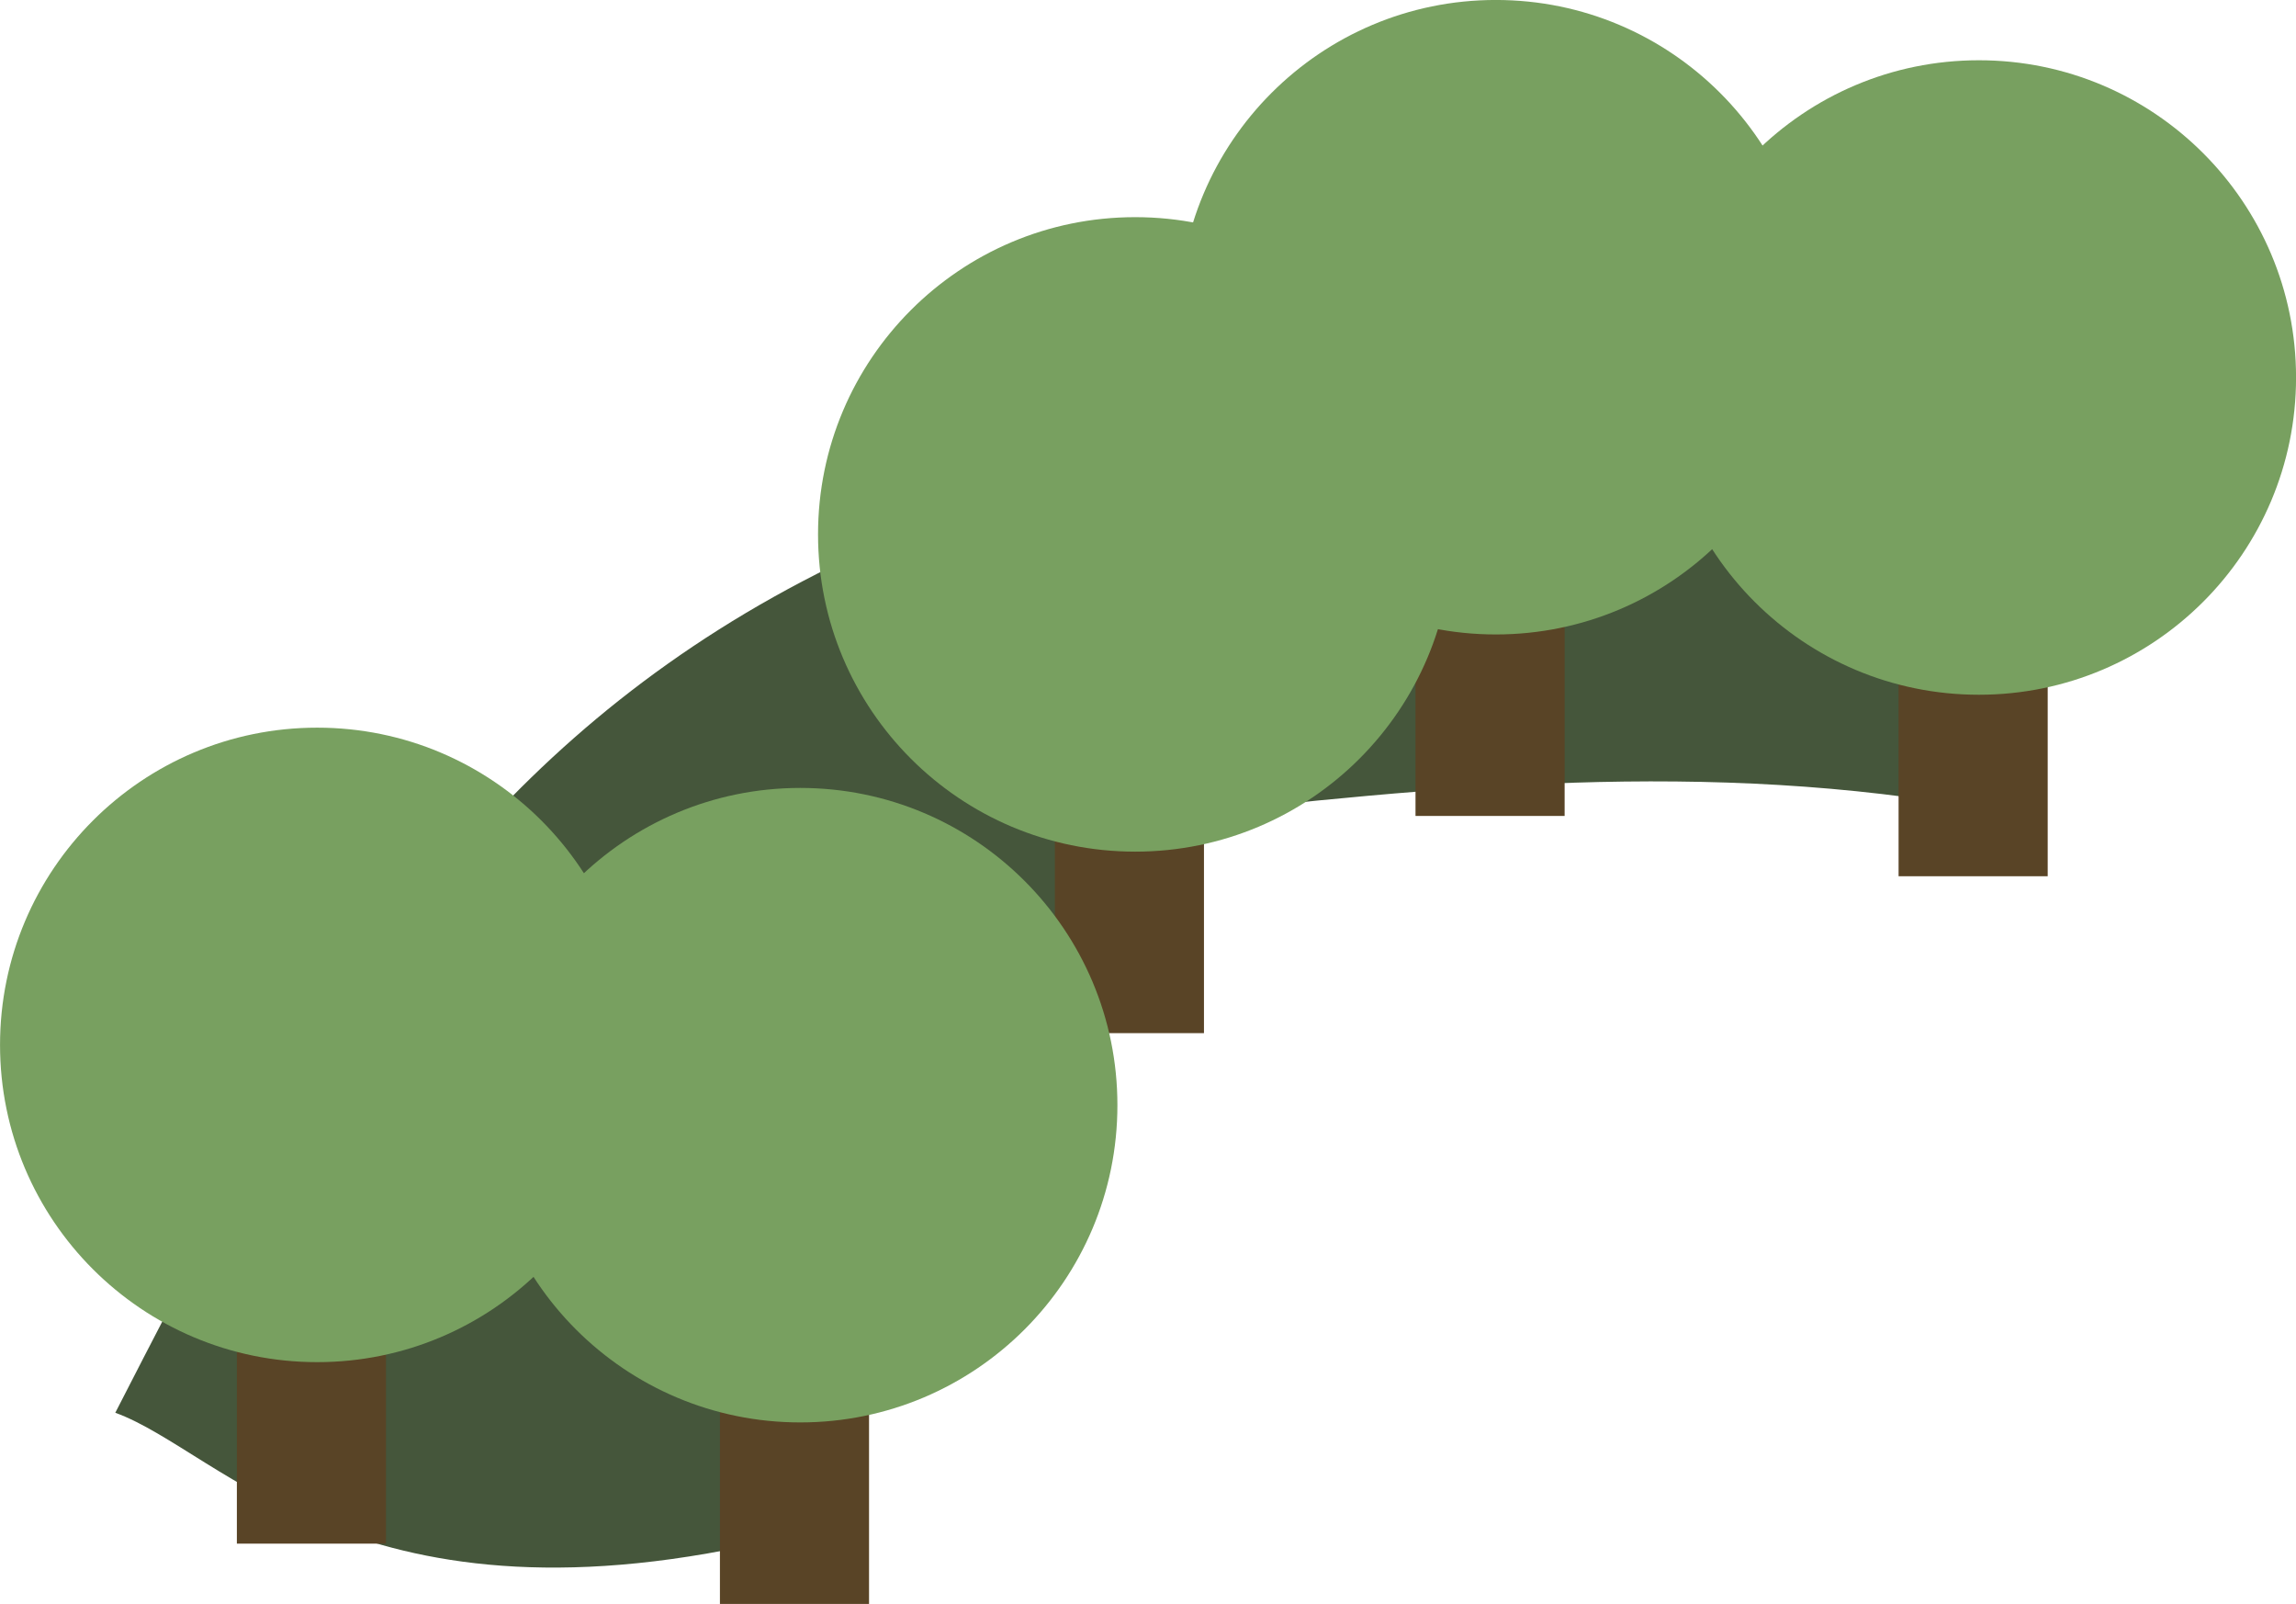
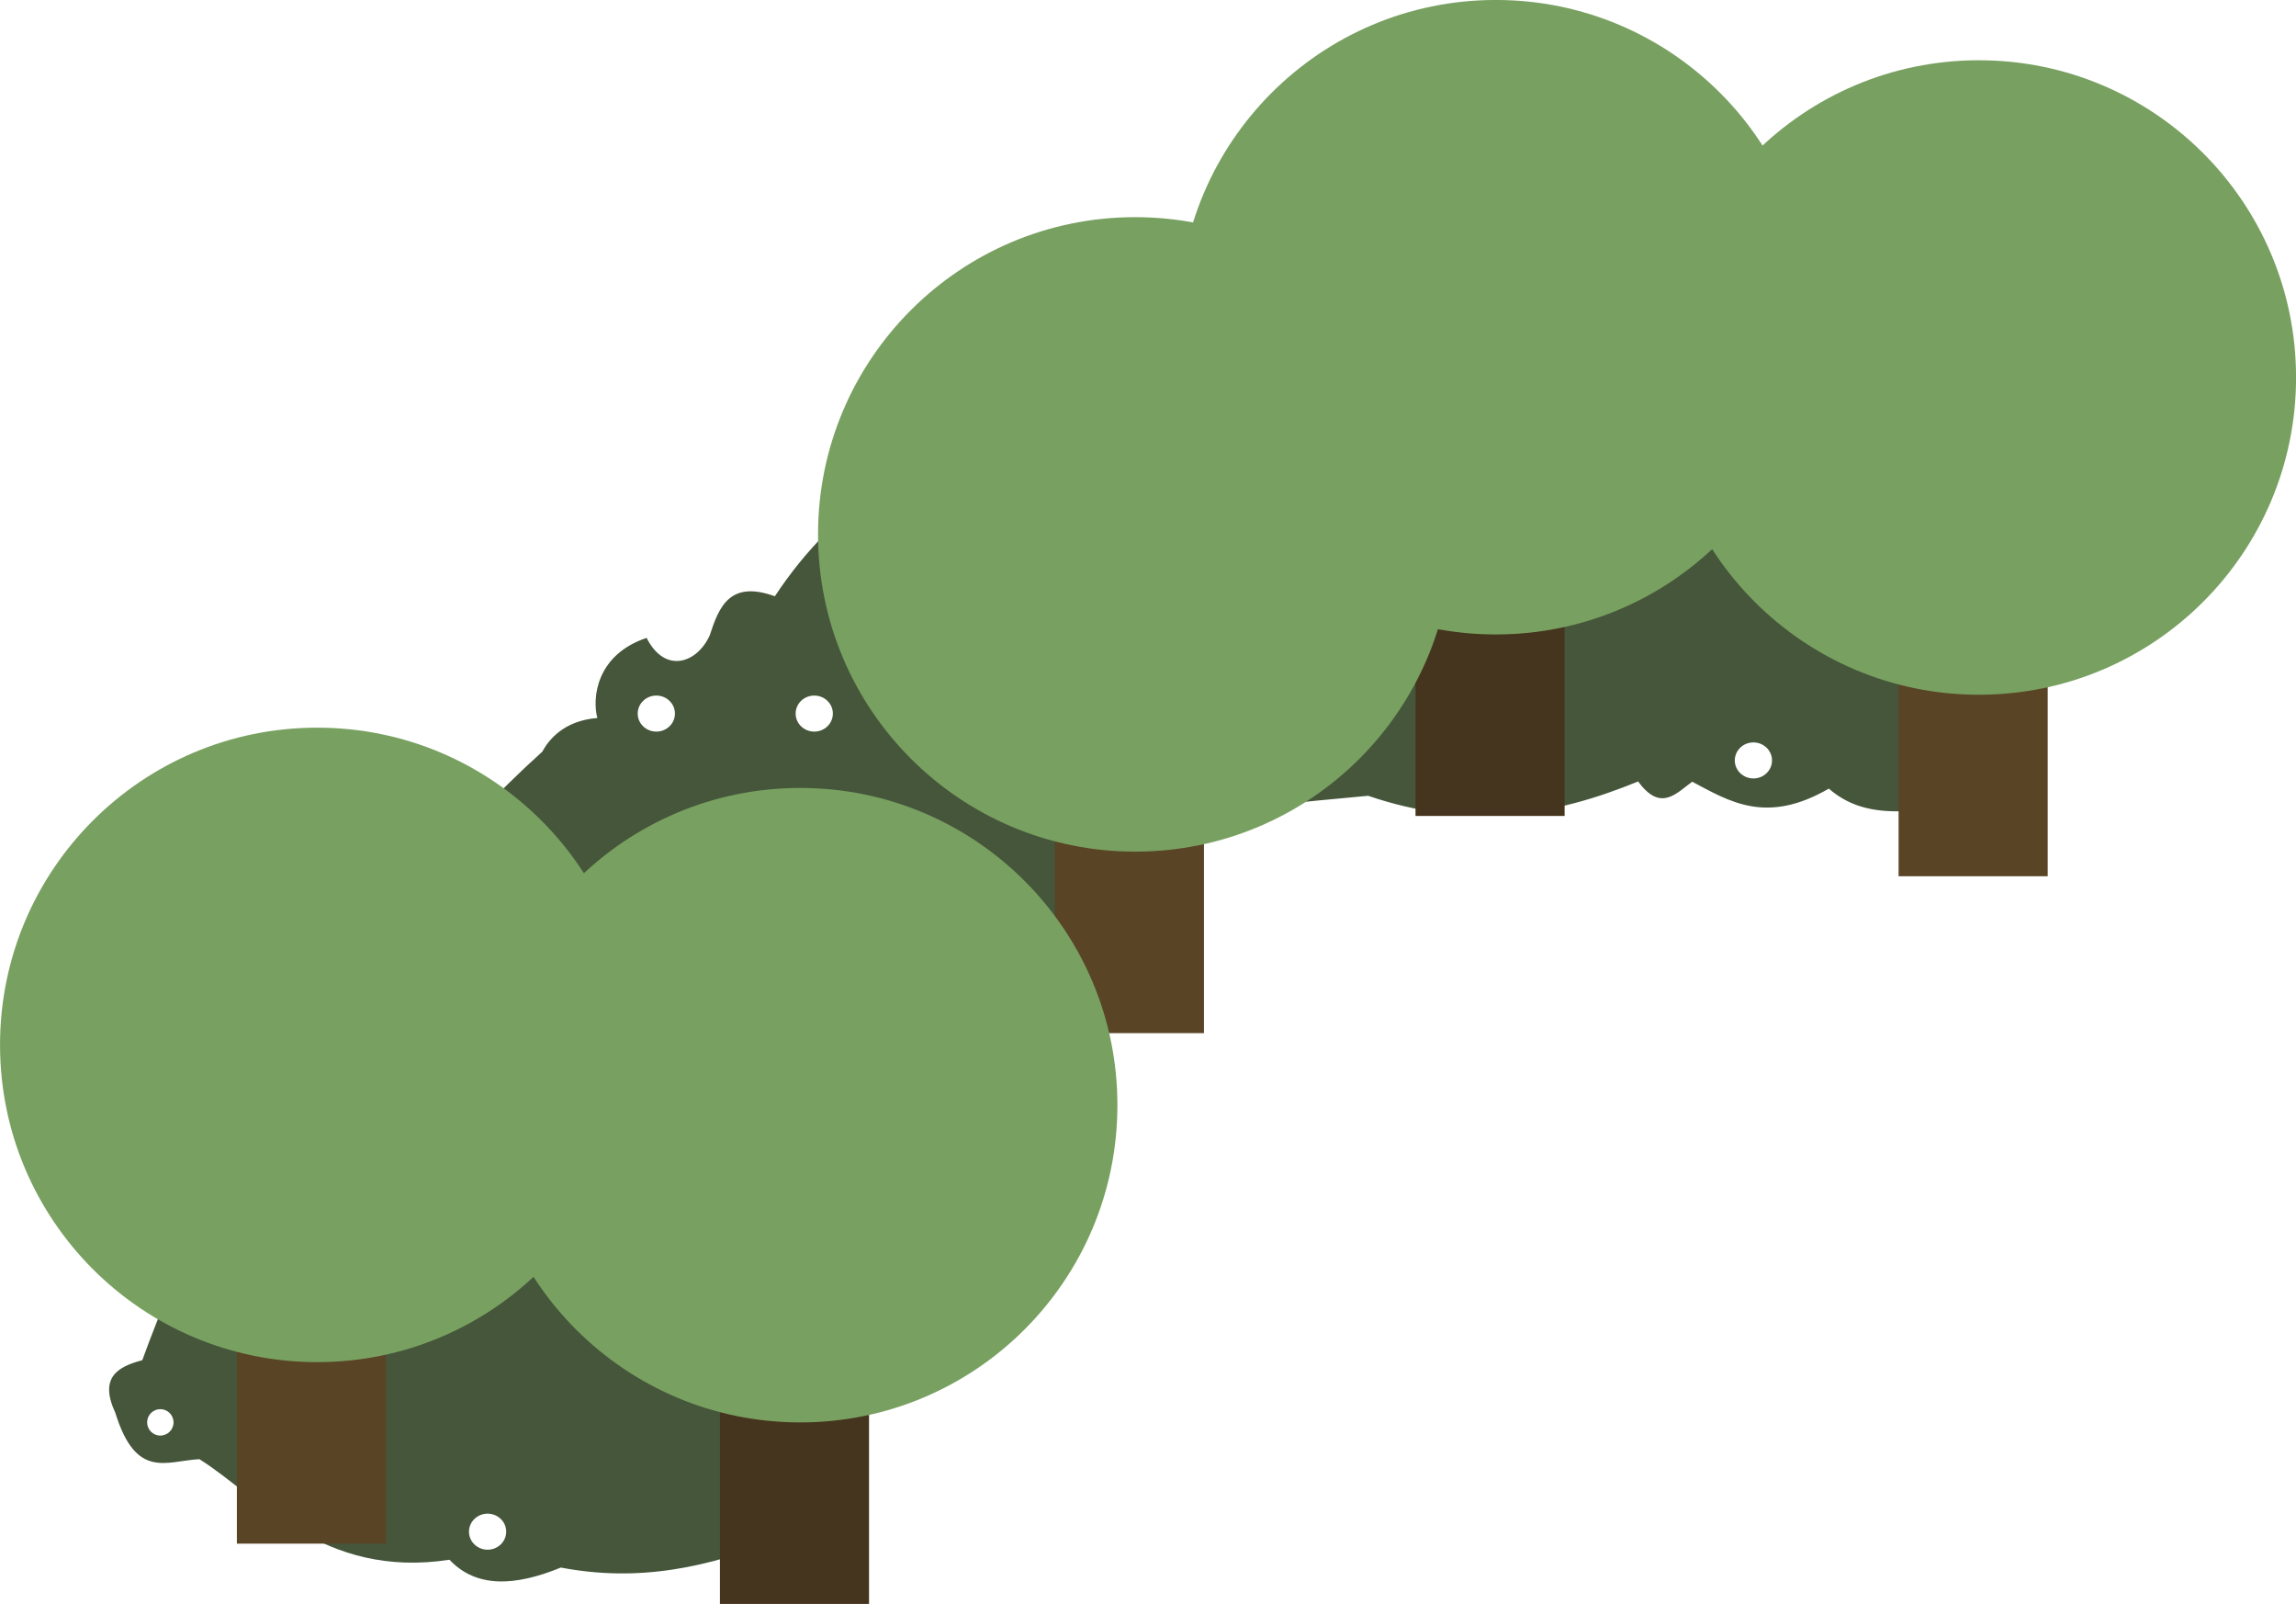
- <svg xmlns="http://www.w3.org/2000/svg" viewBox="0 0 917.88 640.96" width="917.88" height="640.96" version="1.1" id="svg14">
+ <svg xmlns="http://www.w3.org/2000/svg" viewBox="0 0 917.88 640.96" width="917.88" height="640.96" version="1.1" id="svg14" xml:space="preserve">
  <defs id="defs18" />
-   <path style="fill:#45563b;fill-opacity:1" d="m 46.091,564.614 c 42.927,15.579 98.273,90.634 266.943,49.932 L 465.71,326.477 C 574.312,314.287 682.999,303.193 794.108,323.597 L 797.949,154.597 C 264.075,137.644 166.519,330.012 46.091,564.614 Z" id="path247" />
+   <path id="path247" style="fill:#45563b;fill-opacity:1" d="M 578.381 147.719 C 453.342 147.745 358.905 163.659 309.768 238.305 C 291.666 231.75 287.417 242.598 283.723 253.943 C 278.601 265.182 265.795 269.386 258.5 254.936 C 237.927 261.829 236.792 279.546 238.805 286.949 C 225.416 287.999 219.355 295.686 216.791 300.41 C 142.711 367.319 85.043 465.645 56.885 543.607 C 46.998 546.206 39.559 550.547 46.092 564.613 C 54.393 591.393 66.266 583.931 79.693 583.158 C 103.375 597.914 128.917 631.163 179.688 623.357 C 190.326 634.625 205.615 634.098 224.207 626.482 C 255.135 632.354 282.642 626.76 313.033 614.545 L 465.711 326.477 C 492.775 323.439 519.843 320.47 546.953 318.039 C 587.05 331.727 621.249 326.16 654.877 312.307 C 663.834 324.573 669.979 317.193 676.49 312.414 C 691.45 320.321 706.093 329.654 731.111 315.178 C 749.813 331.424 772.955 320.19 794.107 323.596 L 797.949 154.596 C 717.772 152.05 643.877 147.705 578.381 147.719 z M 262.383 277.986 A 7.442 7.202 0 0 1 269.824 285.188 A 7.442 7.202 0 0 1 262.383 292.389 A 7.442 7.202 0 0 1 254.939 285.188 A 7.442 7.202 0 0 1 262.383 277.986 z M 325.518 277.986 A 7.442 7.202 0 0 1 332.959 285.188 A 7.442 7.202 0 0 1 325.518 292.389 A 7.442 7.202 0 0 1 318.076 285.188 A 7.442 7.202 0 0 1 325.518 277.986 z M 700.965 296.711 A 7.442 7.202 0 0 1 708.408 303.912 A 7.442 7.202 0 0 1 700.965 311.113 A 7.442 7.202 0 0 1 693.523 303.912 A 7.442 7.202 0 0 1 700.965 296.711 z M 64.096 563.174 A 5.281 5.281 0 0 1 69.377 568.455 A 5.281 5.281 0 0 1 64.096 573.736 A 5.281 5.281 0 0 1 58.814 568.455 A 5.281 5.281 0 0 1 64.096 563.174 z M 194.926 604.943 A 7.442 7.202 0 0 1 202.367 612.145 A 7.442 7.202 0 0 1 194.926 619.346 A 7.442 7.202 0 0 1 187.484 612.145 A 7.442 7.202 0 0 1 194.926 604.943 z " />
  <g transform="scale(6.501951) translate(-22.11 -5.43)" id="g12">
    <rect style="fill:#594426;stroke:none;fill-opacity:1" id="rect4370" width="9.168" height="17.258" x="36.674" y="83.055" />
    <circle style="fill:#78a060;stroke:none;stroke-width:1;fill-opacity:1" id="path4040" cx="41.612" cy="69.657" r="19.5" />
-     <rect style="fill:#594426;stroke:none;fill-opacity:1" id="rect4370-8" width="9.168" height="17.258" x="109.143" y="38.326" />
+     <rect style="fill:#46351e;stroke:none;fill-opacity:1" id="rect4370-8" width="9.168" height="17.258" x="109.143" y="38.326" />
    <rect style="fill:#594426;stroke:none;fill-opacity:1" id="rect4370-4" width="9.168" height="17.258" x="86.968" y="51.676" />
    <circle style="fill:#78a060;stroke:none;stroke-width:1;fill-opacity:1" id="path4040-8" cx="114.081" cy="24.928" r="19.5" />
    <circle style="fill:#78a060;stroke:none;stroke-width:1;fill-opacity:1" id="path4040-5" cx="91.907" cy="38.278" r="19.5" />
-     <rect style="fill:#594426;stroke:none;fill-opacity:1" id="rect4370-2" width="9.168" height="17.258" x="66.375" y="86.761" />
+     <rect style="fill:#46351e;stroke:none;fill-opacity:1" id="rect4370-2" width="9.168" height="17.258" x="66.375" y="86.761" />
    <circle style="fill:#78a060;stroke:none;stroke-width:1;fill-opacity:1" id="path4040-0" cx="71.314" cy="73.362" r="19.5" />
    <rect style="fill:#594426;stroke:none;fill-opacity:1" id="rect4370-2-2" width="9.168" height="17.258" x="138.845" y="42.032" />
    <circle style="fill:#78a060;stroke:none;stroke-width:1;fill-opacity:1" id="path4040-0-9" cx="143.783" cy="28.634" r="19.5" />
  </g>
</svg>
